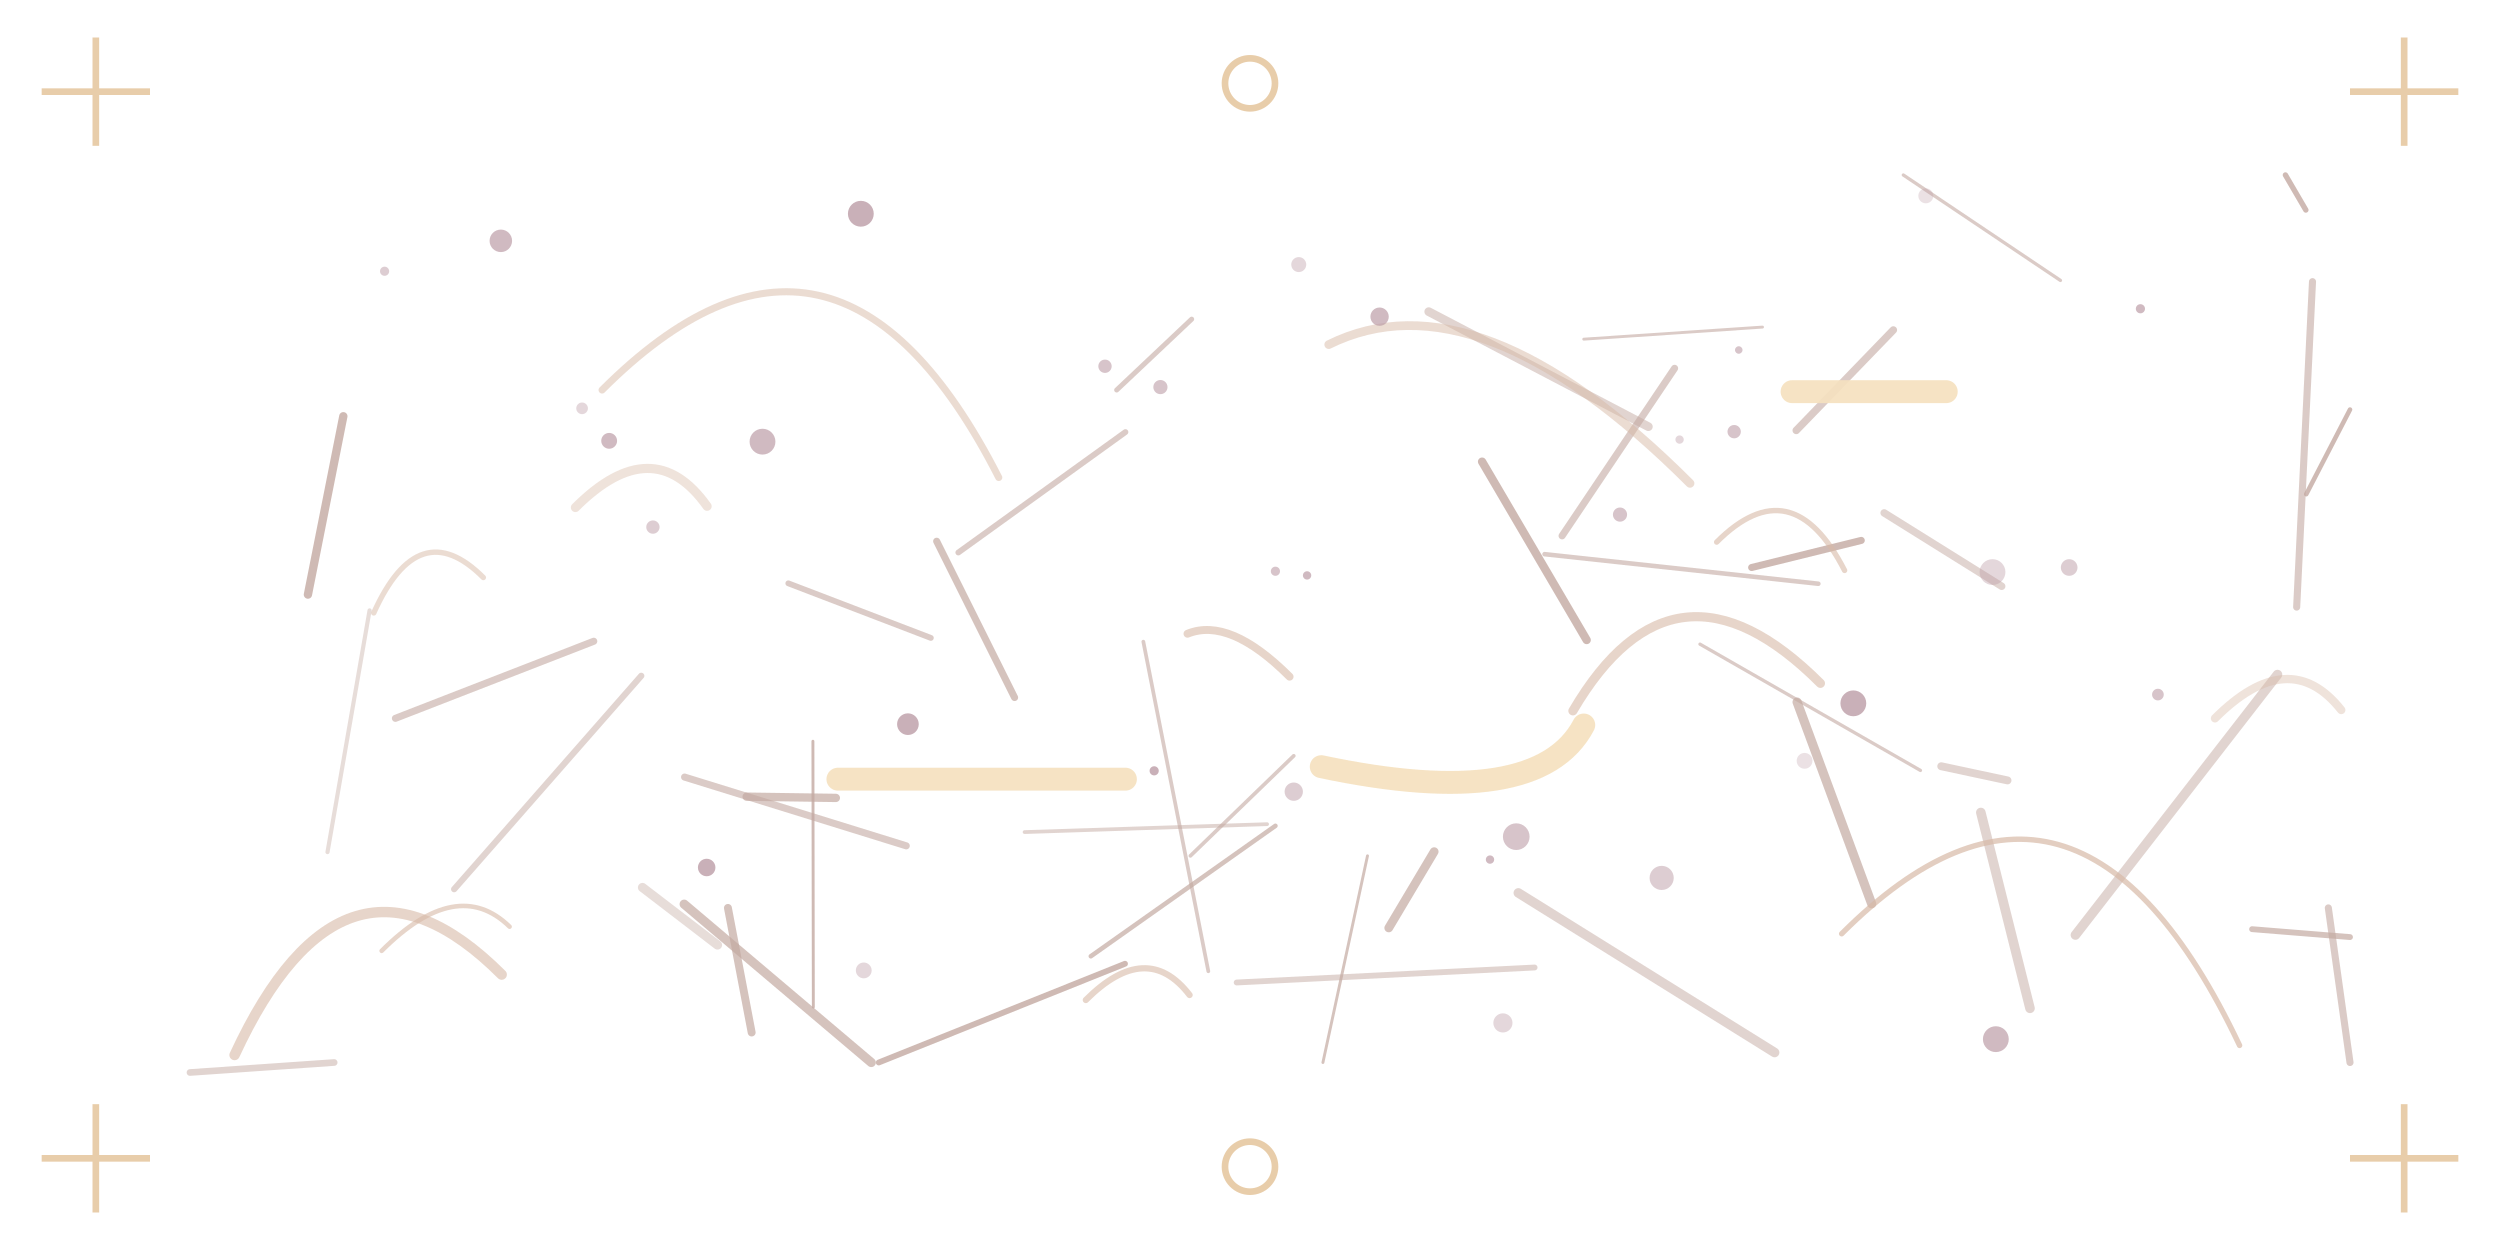
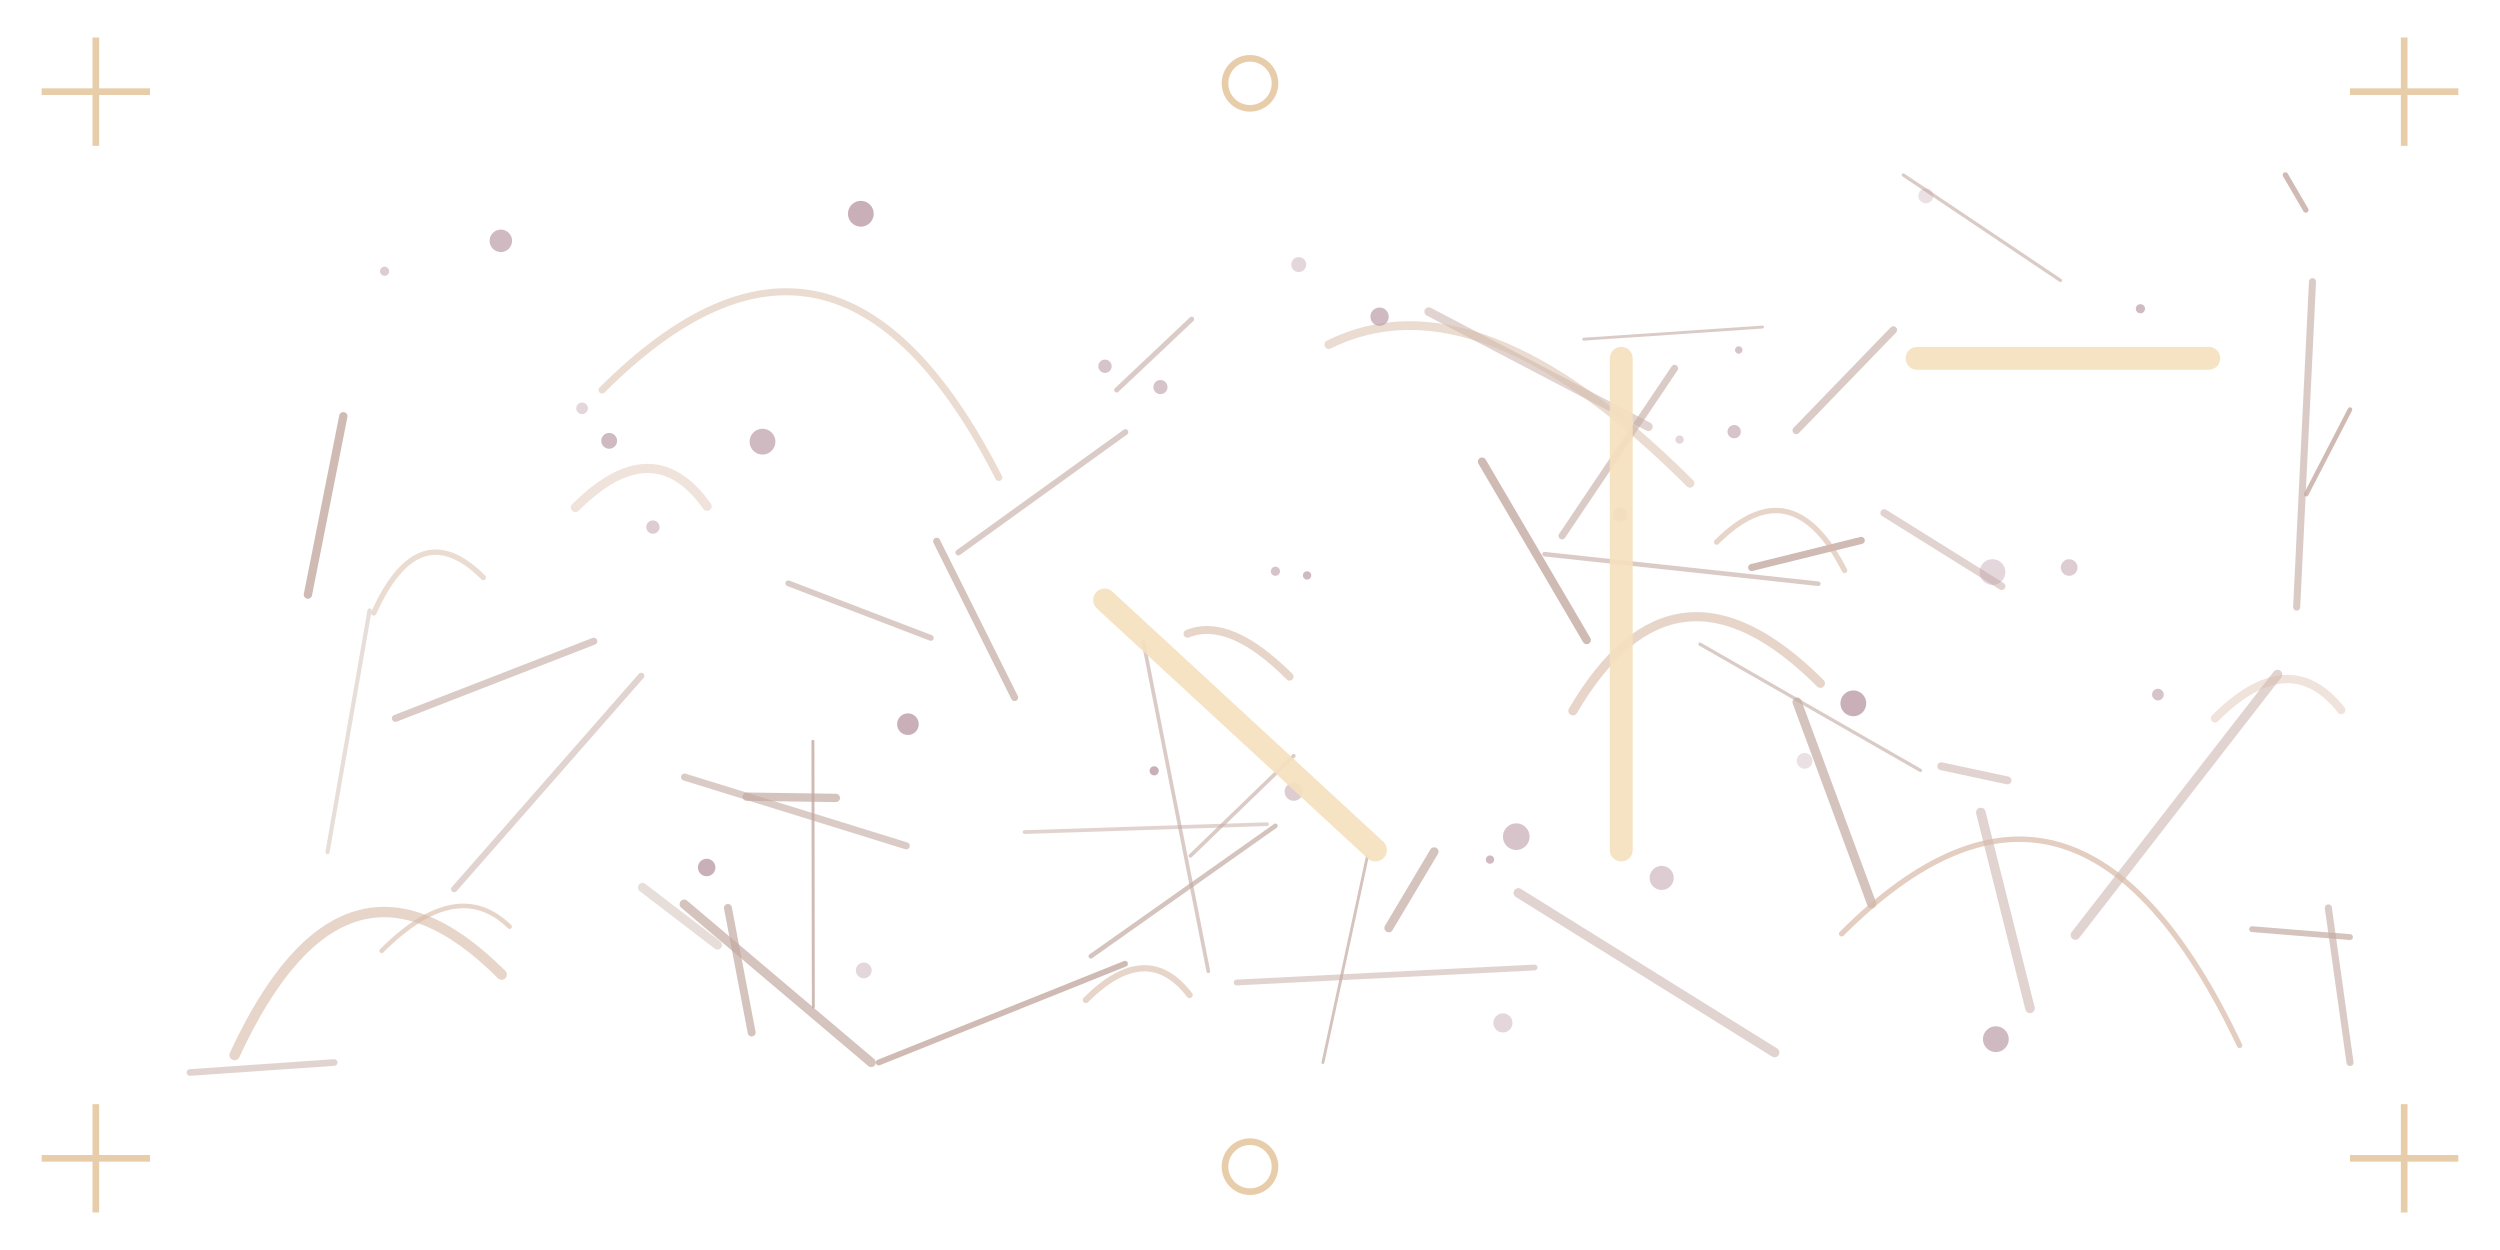
<svg xmlns="http://www.w3.org/2000/svg" width="160mm" height="80mm" viewBox="0 0 600 300">
  <g fill="none" stroke="#c3a9a1" stroke-linecap="round" stroke-linejoin="round">
    <path d="M179.2 191.2L200.6 191.5" stroke-width="2.0" opacity="0.7" />
    <path d="M195.1 177.9L195.2 241.7" stroke-width="0.7" opacity="0.8" />
    <path d="M401.9 88.4L374.9 128.6" stroke-width="1.7" opacity="0.6" />
    <path d="M164.2 217.0L209.1 255.0" stroke-width="2.2" opacity="0.7" />
    <path d="M224.8 129.9L243.5 167.4" stroke-width="1.7" opacity="0.7" />
    <path d="M286.0 76.6L268.0 93.6" stroke-width="1.2" opacity="0.6" />
    <path d="M172.2 226.8L154.2 213.0" stroke-width="2.2" opacity="0.4" />
    <path d="M558.8 217.9L564.0 255.0" stroke-width="1.7" opacity="0.6" />
    <path d="M395.6 102.4L342.9 74.8" stroke-width="2.1" opacity="0.5" />
    <path d="M73.9 142.7L82.4 99.9" stroke-width="2.0" opacity="0.8" />
    <path d="M425.9 252.6L364.4 214.3" stroke-width="2.3" opacity="0.5" />
    <path d="M380.8 153.6L355.7 110.8" stroke-width="2.0" opacity="0.8" />
    <path d="M465.9 183.9L481.8 187.3" stroke-width="1.9" opacity="0.5" />
    <path d="M290.0 233.1L274.4 154.0" stroke-width="0.9" opacity="0.6" />
    <path d="M153.9 162.2L109.0 213.4" stroke-width="1.5" opacity="0.5" />
    <path d="M551.2 145.7L555.0 67.6" stroke-width="1.7" opacity="0.6" />
    <path d="M368.3 232.2L296.8 235.8" stroke-width="1.4" opacity="0.5" />
    <path d="M546.6 161.9L498.1 224.4" stroke-width="2.3" opacity="0.5" />
    <path d="M45.6 257.4L80.2 255.0" stroke-width="1.6" opacity="0.5" />
    <path d="M420.4 136.2L446.7 129.7" stroke-width="1.7" opacity="0.8" />
    <path d="M180.4 247.8L174.7 217.9" stroke-width="1.9" opacity="0.7" />
    <path d="M553.5 118.6L564.0 98.3" stroke-width="1.1" opacity="0.8" />
    <path d="M380.1 81.4L423.0 78.5" stroke-width="0.7" opacity="0.6" />
    <path d="M452.2 123.1L480.4 140.7" stroke-width="1.8" opacity="0.5" />
    <path d="M408.0 154.6L460.9 184.9" stroke-width="0.8" opacity="0.6" />
    <path d="M310.5 181.4L285.7 205.4" stroke-width="0.9" opacity="0.6" />
    <path d="M270.0 231.3L210.9 255.0" stroke-width="1.4" opacity="0.8" />
    <path d="M189.2 140.0L223.4 153.1" stroke-width="1.4" opacity="0.6" />
    <path d="M454.4 79.2L431.1 103.3" stroke-width="1.8" opacity="0.6" />
    <path d="M333.3 222.7L344.2 204.4" stroke-width="2.1" opacity="0.7" />
    <path d="M370.7 133.0L436.4 140.1" stroke-width="1.1" opacity="0.6" />
    <path d="M475.4 195.0L487.2 242.0" stroke-width="2.3" opacity="0.5" />
    <path d="M553.4 50.4L548.5 42.0" stroke-width="1.3" opacity="0.8" />
    <path d="M328.2 205.4L317.5 255.0" stroke-width="0.7" opacity="0.7" />
    <path d="M78.6 204.5L88.7 146.5" stroke-width="1.0" opacity="0.4" />
    <path d="M431.3 168.5L449.2 216.9" stroke-width="2.2" opacity="0.7" />
    <path d="M304.1 197.8L245.9 199.7" stroke-width="0.9" opacity="0.5" />
    <path d="M540.5 223.0L564.0 224.9" stroke-width="1.4" opacity="0.7" />
    <path d="M306.1 198.2L261.8 229.5" stroke-width="1.1" opacity="0.7" />
    <path d="M270.1 103.7L230.0 132.6" stroke-width="1.4" opacity="0.6" />
    <path d="M142.5 153.9L94.9 172.4" stroke-width="1.7" opacity="0.6" />
    <path d="M494.5 67.3L456.8 42.0" stroke-width="0.8" opacity="0.6" />
    <path d="M217.5 203.0L164.3 186.5" stroke-width="1.7" opacity="0.6" />
  </g>
  <g fill="none" stroke="#d7b9a6" stroke-linecap="round" stroke-linejoin="round">
    <path d="M442.0 224.1q56.2 -56.2 95.5 26.8" stroke-width="1.3" opacity="0.7" />
    <path d="M531.6 172.4q17.8 -17.8 30.3 -2.0" stroke-width="2.0" opacity="0.4" />
    <path d="M405.6 116.0q-51.0 -51.0 -86.7 -33.3" stroke-width="2.1" opacity="0.5" />
    <path d="M260.6 240.0q14.6 -14.6 24.9 -1.2" stroke-width="1.5" opacity="0.6" />
    <path d="M144.5 93.6q56.0 -56.0 95.2 21.0" stroke-width="1.7" opacity="0.5" />
    <path d="M91.6 228.2q18.1 -18.1 30.7 -5.8" stroke-width="1.1" opacity="0.6" />
    <path d="M138.1 121.8q18.6 -18.6 31.6 -0.3" stroke-width="2.2" opacity="0.4" />
    <path d="M309.5 162.4q-14.4 -14.4 -24.5 -10.3" stroke-width="1.9" opacity="0.6" />
    <path d="M116.0 138.6q-15.5 -15.5 -26.3 8.5" stroke-width="1.3" opacity="0.5" />
    <path d="M412.0 130.1q18.0 -18.0 30.7 6.8" stroke-width="1.3" opacity="0.6" />
    <path d="M436.9 164.0q-35.0 -35.0 -59.4 6.6" stroke-width="2.2" opacity="0.6" />
    <path d="M120.4 233.9q-37.7 -37.7 -64.1 19.3" stroke-width="2.5" opacity="0.6" />
  </g>
  <g fill="#bc9ca6">
    <circle cx="331.1" cy="76.0" r="2.2" opacity="0.7" />
    <circle cx="139.7" cy="98.0" r="1.4" opacity="0.4" />
    <circle cx="277.0" cy="185.0" r="1.1" opacity="0.8" />
    <circle cx="478.2" cy="137.3" r="3.1" opacity="0.4" />
    <circle cx="416.2" cy="103.6" r="1.6" opacity="0.6" />
    <circle cx="398.8" cy="210.7" r="2.9" opacity="0.5" />
    <circle cx="403.1" cy="105.5" r="1.0" opacity="0.4" />
    <circle cx="360.7" cy="245.5" r="2.3" opacity="0.4" />
    <circle cx="513.7" cy="74.1" r="1.1" opacity="0.7" />
    <circle cx="265.2" cy="87.9" r="1.6" opacity="0.6" />
    <circle cx="417.3" cy="84.0" r="0.9" opacity="0.6" />
    <circle cx="92.3" cy="65.1" r="1.1" opacity="0.5" />
    <circle cx="357.6" cy="206.3" r="1.0" opacity="0.7" />
    <circle cx="306.1" cy="137.1" r="1.1" opacity="0.6" />
    <circle cx="517.9" cy="166.7" r="1.4" opacity="0.6" />
    <circle cx="444.8" cy="168.8" r="3.1" opacity="0.8" />
    <circle cx="156.7" cy="126.5" r="1.6" opacity="0.5" />
    <circle cx="120.2" cy="57.8" r="2.7" opacity="0.7" />
    <circle cx="206.6" cy="51.3" r="3.1" opacity="0.8" />
    <circle cx="313.7" cy="138.1" r="1.0" opacity="0.7" />
    <circle cx="363.9" cy="200.8" r="3.2" opacity="0.6" />
    <circle cx="217.9" cy="173.8" r="2.6" opacity="0.8" />
    <circle cx="169.6" cy="208.2" r="2.1" opacity="0.8" />
    <circle cx="183.0" cy="106.0" r="3.1" opacity="0.7" />
    <circle cx="388.8" cy="123.5" r="1.7" opacity="0.6" />
    <circle cx="207.3" cy="232.9" r="1.9" opacity="0.4" />
    <circle cx="462.2" cy="47.0" r="1.8" opacity="0.3" />
    <circle cx="310.5" cy="190.0" r="2.2" opacity="0.5" />
    <circle cx="479.0" cy="249.4" r="3.1" opacity="0.7" />
    <circle cx="146.2" cy="105.8" r="1.9" opacity="0.7" />
    <circle cx="278.5" cy="92.9" r="1.7" opacity="0.6" />
    <circle cx="496.6" cy="136.2" r="2.0" opacity="0.5" />
    <circle cx="433.1" cy="182.6" r="1.9" opacity="0.3" />
    <circle cx="311.7" cy="63.5" r="1.8" opacity="0.4" />
  </g>
  <g fill="none" stroke="#f5e1bf" stroke-width="5.5" stroke-linecap="round" stroke-linejoin="round" opacity=".92" transform="translate(0.1 0)">
-     <path d="M201 187H270 M380 174Q369 195 317 184 M430 94H467" />
+     <path d="M265 144L330 204 M389 86V204 M460 86H530" />
  </g>
  <g fill="none" stroke="#e6c8a1" stroke-width="1.6" opacity=".9">
    <path d="M10 22H36 M23 9V35 M564 22H590 M577 9V35 M10 278H36 M23 265V291 M564 278H590 M577 265V291" />
    <circle cx="300" cy="20" r="6" />
    <circle cx="300" cy="280" r="6" />
  </g>
</svg>
